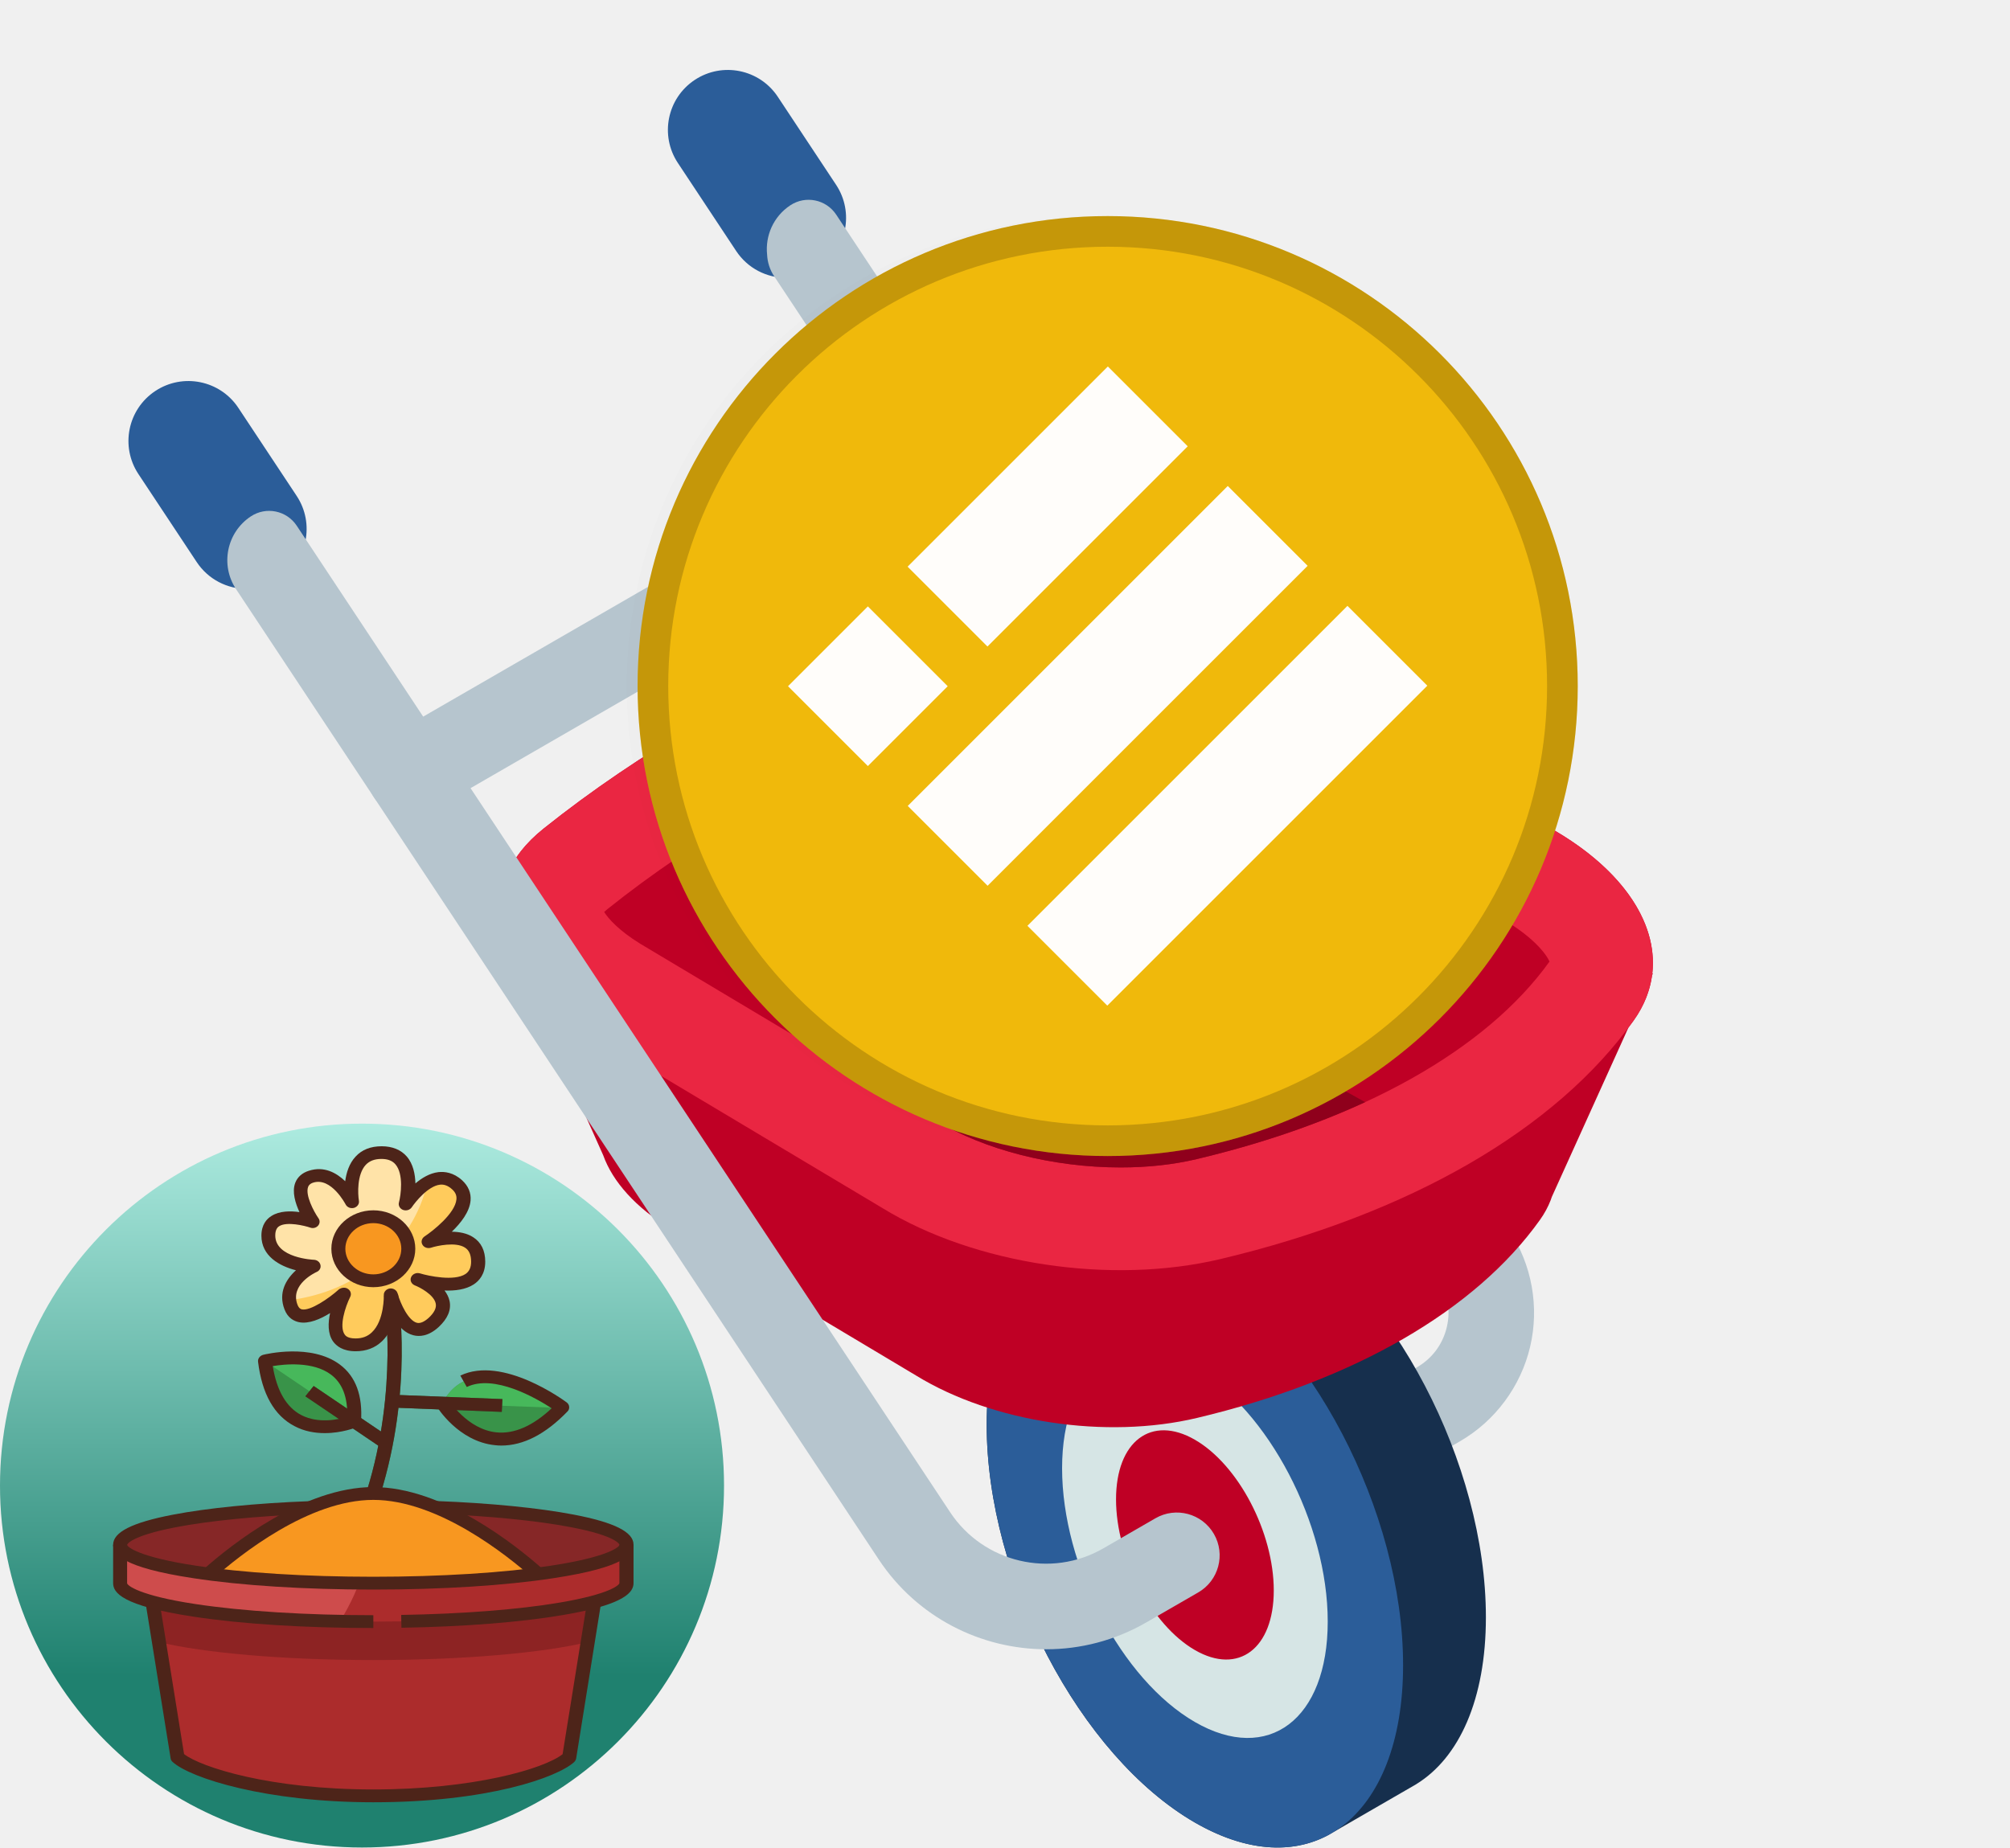
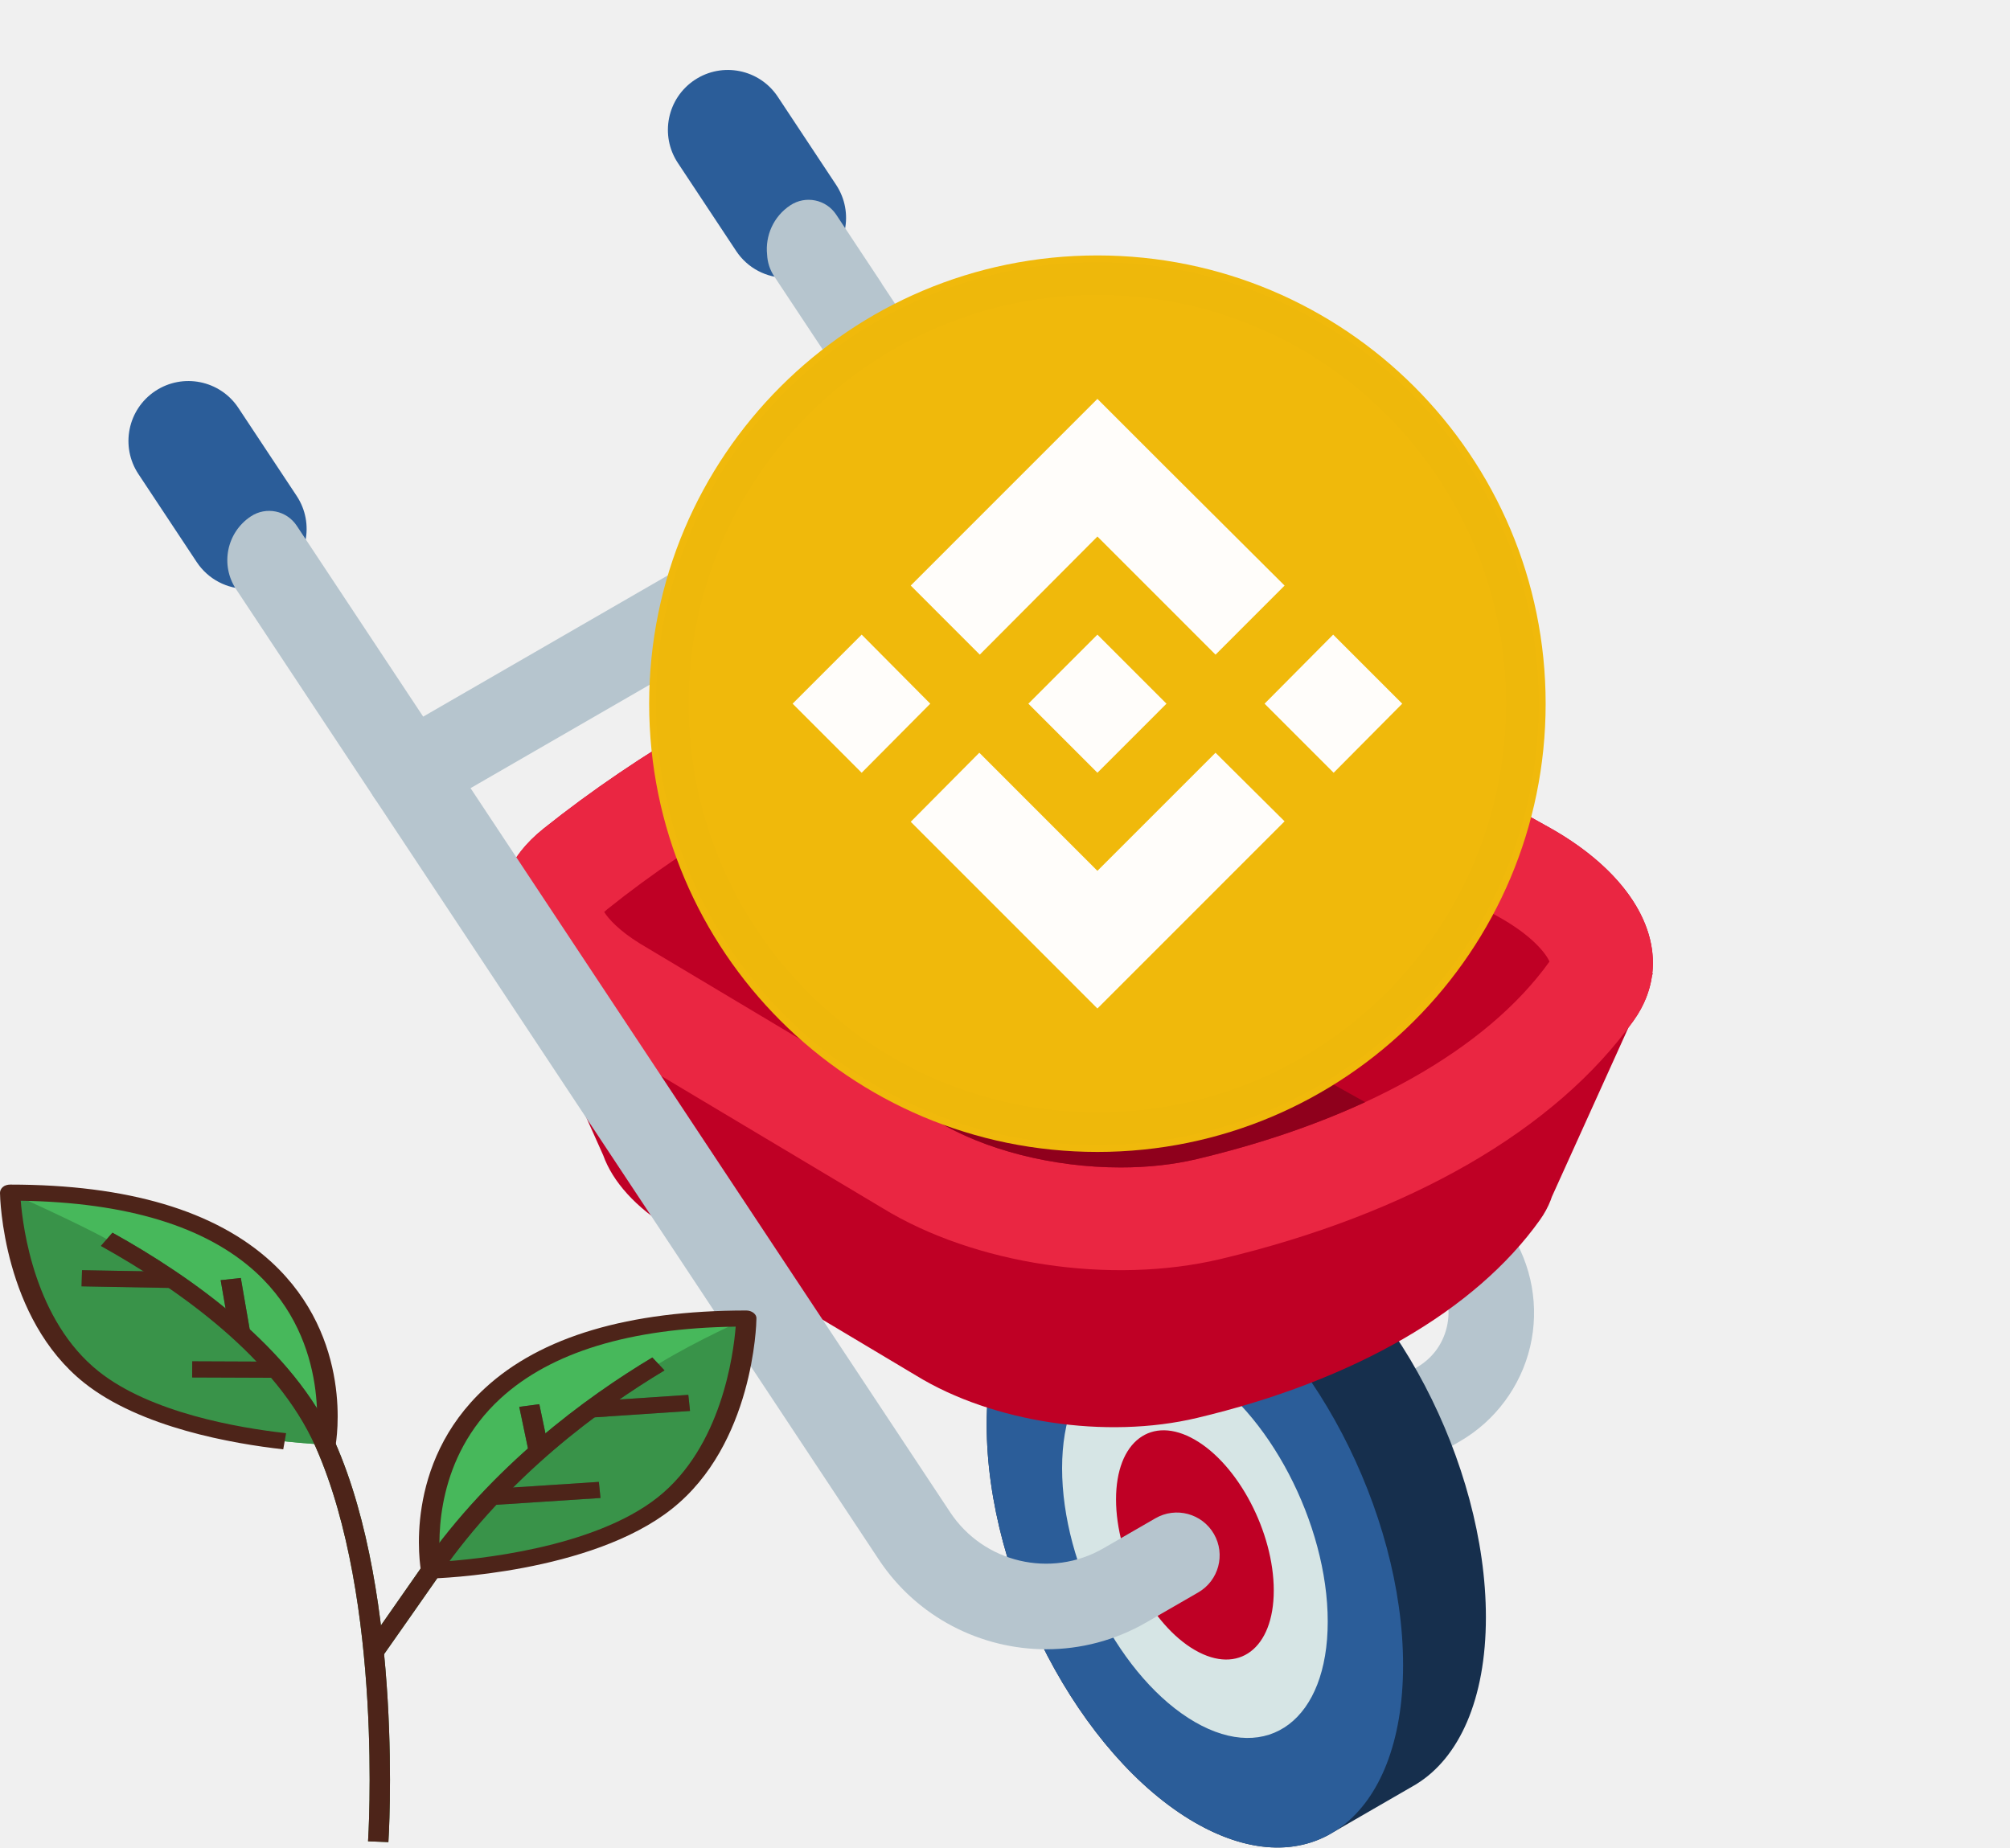
<svg xmlns="http://www.w3.org/2000/svg" width="186" height="171" viewBox="0 0 186 171" fill="none">
  <g clip-path="url(#clip0)">
    <path d="M72.752 25.716C70.953 25.716 69.19 24.843 68.124 23.232L62.729 15.085C61.037 12.531 61.736 9.089 64.29 7.397C66.844 5.706 70.285 6.405 71.976 8.959L77.37 17.105C79.061 19.659 78.364 23.101 75.81 24.793C74.868 25.417 73.803 25.716 72.752 25.716Z" fill="#2B5D99" />
-     <path d="M139.67 113.896L81.588 26.243L81.598 26.237L77.379 19.865C76.444 18.454 74.542 18.068 73.132 19.003C71.568 20.038 70.802 21.823 70.986 23.569C71.019 24.26 71.227 24.95 71.637 25.569L133.068 118.274C133.967 119.63 134.257 121.249 133.884 122.833C133.511 124.417 132.531 125.738 131.122 126.551L110.27 138.594C108.375 139.687 107.726 142.111 108.819 144.006C109.553 145.277 110.885 145.987 112.254 145.987C112.925 145.987 113.607 145.816 114.23 145.456L135.083 133.413C138.356 131.523 140.731 128.328 141.595 124.647C142.461 120.966 141.76 117.048 139.67 113.896Z" fill="#B6C5CE" />
+     <path d="M139.67 113.896L81.588 26.243L81.598 26.237L77.379 19.865C76.444 18.454 74.542 18.068 73.132 19.003C71.568 20.038 70.802 21.823 70.986 23.57C71.019 24.26 71.227 24.95 71.637 25.569L133.068 118.274C133.967 119.63 134.257 121.249 133.884 122.833C133.511 124.417 132.531 125.738 131.122 126.551L110.27 138.594C108.375 139.687 107.726 142.111 108.819 144.006C109.553 145.277 110.885 145.987 112.254 145.987C112.925 145.987 113.607 145.816 114.23 145.456L135.083 133.413C138.356 131.523 140.731 128.328 141.595 124.647C142.461 120.966 141.76 117.048 139.67 113.896Z" fill="#B6C5CE" />
    <path d="M22.833 54.508C21.035 54.508 19.272 53.636 18.204 52.024L12.809 43.878C11.118 41.323 11.818 37.882 14.37 36.19C16.925 34.499 20.366 35.198 22.056 37.751L27.451 45.897C29.143 48.452 28.444 51.894 25.89 53.586C24.948 54.21 23.885 54.508 22.833 54.508Z" fill="#2B5D99" />
    <path d="M137.501 149.686C137.501 135.496 128.875 119.009 118.235 112.865C113.234 109.977 108.679 109.888 105.254 112.077V112.075L97.673 116.456L97.676 116.458C93.765 118.901 91.306 124.29 91.306 131.867C91.306 146.057 99.931 162.542 110.571 168.688C115.245 171.385 119.528 171.64 122.863 169.876L122.862 169.878L131.07 165.133H131.063C135.013 162.708 137.501 157.304 137.501 149.686Z" fill="#162F4D" />
    <path d="M129.838 154.12C129.838 168.31 121.213 174.832 110.572 168.688C99.932 162.542 91.306 146.057 91.306 131.867C91.306 117.676 99.932 111.153 110.572 117.299C121.213 123.443 129.838 139.928 129.838 154.12Z" fill="#2B5D99" />
    <path d="M122.865 150.09C122.865 159.144 117.362 163.305 110.574 159.385C103.785 155.465 98.283 144.947 98.283 135.895C98.283 126.842 103.786 122.681 110.574 126.601C117.362 130.521 122.865 141.037 122.865 150.09Z" fill="#D6E5E5" />
    <path d="M117.871 147.208C117.871 152.583 114.605 155.055 110.574 152.726C106.543 150.399 103.275 144.154 103.275 138.778C103.275 133.402 106.543 130.932 110.574 133.259C114.605 135.587 117.871 141.832 117.871 147.208Z" fill="#BF0025" />
    <path d="M152.958 90.093L152.899 90.09C153.445 85.274 149.902 80.146 143.023 76.399L114.726 60.601C105.172 55.399 91.449 54.418 82.199 58.275C69.909 63.403 59.172 69.604 50.293 76.702C47.015 79.322 45.759 82.565 46.39 85.84H46.389L46.39 85.841C46.667 87.28 47.31 88.725 48.305 90.125L55.821 106.932C56.692 109.36 58.805 111.755 62.085 113.764L84.801 127.333C91.867 131.66 102.352 133.239 110.76 131.242C125.294 127.787 136.523 121.303 142.504 112.909C142.924 112.32 143.25 111.714 143.49 111.096L143.493 111.089C143.532 110.986 143.567 110.882 143.602 110.779L150.687 95.116C150.851 94.897 151.015 94.677 151.173 94.456C152.125 93.122 152.682 91.713 152.876 90.273L152.958 90.093Z" fill="#BF0025" />
    <path d="M50.293 76.702C43.612 82.043 45.311 89.967 54.32 95.484L81.677 111.826C90.188 117.039 102.815 118.939 112.941 116.534C130.446 112.374 143.971 104.564 151.173 94.455C155.34 88.608 152.047 81.315 143.023 76.399L114.724 60.601C105.172 55.399 91.448 54.418 82.199 58.275C69.909 63.403 59.172 69.604 50.293 76.702Z" fill="#EA2642" />
    <path d="M95.215 65.438C100.606 65.438 106.043 66.712 110.142 68.932L138.39 84.704L138.478 84.752C141.86 86.593 143.094 88.335 143.388 88.998C137.523 97.181 125.935 103.673 110.747 107.282C108.586 107.795 106.215 108.055 103.699 108.055C97.456 108.055 91.08 106.433 86.643 103.716L86.598 103.688L86.553 103.662L59.246 87.35C57.251 86.122 56.287 85.014 55.909 84.41C55.992 84.33 56.099 84.236 56.23 84.13C64.416 77.584 74.385 71.839 85.86 67.053C88.358 66.011 91.679 65.438 95.215 65.438Z" fill="#BF0025" />
    <path d="M86.598 103.689L86.643 103.716C91.079 106.433 97.455 108.055 103.699 108.055C106.215 108.055 108.585 107.795 110.746 107.282C116.494 105.916 121.724 104.137 126.326 102.01L110.141 92.975C106.043 90.753 100.605 89.48 95.214 89.48C91.679 89.48 88.357 90.054 85.86 91.094C81.869 92.76 78.066 94.543 74.45 96.433L86.553 103.662L86.598 103.689Z" fill="#8F001C" />
    <path d="M112.332 141.978C111.238 140.082 108.816 139.433 106.921 140.527L102.102 143.31C97.248 146.114 91.022 144.646 87.928 139.974L31.677 55.029L27.458 48.658C26.523 47.247 24.622 46.86 23.212 47.795C20.974 49.277 20.362 52.293 21.844 54.53L25.073 59.405L81.323 144.35C84.872 149.71 90.78 152.652 96.819 152.652C99.971 152.652 103.159 151.85 106.063 150.173L110.883 147.39C112.777 146.296 113.427 143.872 112.332 141.978Z" fill="#B6C5CE" />
    <path d="M37.918 75.586C36.549 75.586 35.218 74.876 34.485 73.604C33.391 71.71 34.039 69.286 35.934 68.192L85.832 39.377C87.727 38.282 90.151 38.932 91.244 40.826C92.338 42.722 91.689 45.146 89.794 46.239L39.896 75.055C39.272 75.415 38.591 75.586 37.918 75.586Z" fill="#B6C5CE" />
+     <path d="M101.551 106.62C124.459 106.62 143.03 88.045 143.03 65.131C143.03 42.218 124.459 23.642 101.551 23.642C78.643 23.642 60.072 42.218 60.072 65.131C60.072 88.045 78.643 106.62 101.551 106.62Z" fill="#F0B90B" />
+     <path d="M86.084 65.131L79.737 71.524L73.347 65.131L79.737 58.739L86.084 65.131ZM101.552 49.659L112.483 60.592L118.873 54.2L107.944 43.311L101.552 36.919L84.276 54.198L90.666 60.59L101.552 49.659ZM123.367 58.739L117.021 65.131L123.412 71.524L129.758 65.131L123.367 58.739ZM101.552 80.604L90.623 69.671L84.277 76.063L101.552 93.344L118.872 76.02L112.481 69.672L101.552 80.604ZM101.552 71.524L107.943 65.131L101.552 58.739L95.162 65.131L101.552 71.524Z" fill="#FFFDFA" />
    <g style="mix-blend-mode:multiply" opacity="0.1">
      <g style="mix-blend-mode:multiply" opacity="0.1">
        <path d="M101.551 104.474C123.274 104.474 140.884 86.86 140.884 65.131C140.884 43.403 123.274 25.788 101.551 25.788C79.828 25.788 62.218 43.403 62.218 65.131C62.218 86.86 79.828 104.474 101.551 104.474Z" stroke="#191326" stroke-width="3" />
      </g>
    </g>
-     <g style="mix-blend-mode:multiply" opacity="0.2">
-       <g style="mix-blend-mode:multiply" opacity="0.2">
-         <g style="mix-blend-mode:multiply" opacity="0.2">
-           <path fill-rule="evenodd" clip-rule="evenodd" d="M101.5 104.163C123.958 104.163 142.163 85.958 142.163 63.5C142.163 41.042 123.958 22.837 101.5 22.837C79.042 22.837 60.837 41.042 60.837 63.5C60.837 85.958 79.042 104.163 101.5 104.163ZM101.5 107C125.524 107 145 87.524 145 63.5C145 39.476 125.524 20 101.5 20C77.476 20 58 39.476 58 63.5C58 87.524 77.476 107 101.5 107Z" fill="#191326" />
-         </g>
-       </g>
-     </g>
-     <path d="M33.5 171C52.002 171 67 156.002 67 137.5C67 118.998 52.002 104 33.5 104C14.998 104 0 118.998 0 137.5C0 156.002 14.998 171 33.5 171Z" fill="url(#paint0_linear)" />
-     <path d="M24.515 125.982C24.515 125.982 33.33 123.776 32.761 131.555C32.761 131.555 25.563 134.52 24.515 125.982Z" fill="#399349" />
-     <path d="M52.023 130.286C52.023 130.286 43.868 124.203 40.955 129.859C40.942 129.859 45.356 137.105 52.023 130.286Z" fill="#399349" />
-     <path d="M24.515 125.982L32.761 131.555C33.33 123.764 24.515 125.982 24.515 125.982Z" fill="#47B85B" />
-     <path d="M51.984 130.322C51.997 130.31 52.01 130.298 52.023 130.286C52.023 130.286 43.868 124.203 40.955 129.859C40.955 129.859 40.968 129.871 40.981 129.907L51.984 130.322Z" fill="#47B85B" />
-     <path d="M29.025 128.283L36.081 133.059L35.312 134.013L28.256 129.236L29.025 128.283Z" fill="#2B6E37" />
-     <path d="M36.157 129.089L46.49 129.496L46.434 130.681L36.102 130.274L36.157 129.089Z" fill="#2B6E37" />
-     <path d="M34.987 138.967L33.744 138.635L33.925 138.066C36.916 128.508 35.556 120.016 35.544 119.933L35.44 119.352L36.721 119.174L36.825 119.755C36.89 120.111 38.249 128.579 35.181 138.386L34.987 138.967Z" fill="#2B6E37" />
-     <path d="M55.26 146.533H13.835L16.424 162.662C17.848 163.966 24.541 166.22 34.547 166.22C44.554 166.22 51.117 164.085 52.671 162.662L55.26 146.533Z" fill="#AC2C2C" />
-     <path d="M14.715 151.989C18.858 152.985 26.198 153.649 34.547 153.649C42.897 153.649 50.237 152.985 54.379 151.989L55.26 146.533H13.835L14.715 151.989Z" fill="#8D2323" />
-     <path d="M34.547 139.418C21.602 139.418 11.116 141.007 11.116 142.976V146.533C11.116 148.502 21.602 150.091 34.547 150.091C47.492 150.091 57.978 148.502 57.978 146.533V142.976C57.978 141.007 47.492 139.418 34.547 139.418Z" fill="#AC2C2C" />
-     <path fill-rule="evenodd" clip-rule="evenodd" d="M34.547 139.418C21.602 139.418 11.116 141.007 11.116 142.976V146.533C11.116 148.336 19.984 149.83 31.466 150.056C33.421 146.925 34.547 143.296 34.547 139.418Z" fill="#CE4C4C" />
-     <path d="M34.547 146.533C47.488 146.533 57.978 144.941 57.978 142.976C57.978 141.011 47.488 139.418 34.547 139.418C21.607 139.418 11.116 141.011 11.116 142.976C11.116 144.941 21.607 146.533 34.547 146.533Z" fill="#862727" />
-     <path d="M24.838 114.371C24.838 117.075 29.032 117.218 29.032 117.218C29.032 117.218 26.003 118.57 26.935 120.989C27.867 123.408 31.828 119.779 31.828 119.779C31.828 119.779 29.498 124.475 32.916 124.475C36.333 124.475 36.178 119.85 36.178 119.85C36.178 119.85 37.537 124.796 40.139 122.412C42.741 120.028 38.663 118.427 38.663 118.427C38.663 118.427 44.256 120.135 44.256 116.791C44.256 113.446 39.673 114.941 39.673 114.941C39.673 114.941 44.566 111.739 42.314 109.675C40.062 107.612 37.576 111.454 37.576 111.454C37.576 111.454 38.819 106.687 35.324 106.687C31.828 106.687 32.605 111.241 32.605 111.241C32.605 111.241 31.052 108.205 28.799 108.916C26.547 109.628 28.954 113.091 28.954 113.091C28.954 113.091 24.838 111.668 24.838 114.371Z" fill="#FFE3A8" />
-     <path d="M49.797 145.68C45.706 146.213 40.373 146.533 34.547 146.533C28.722 146.533 23.389 146.213 19.298 145.68C20.942 144.221 24.579 141.244 28.735 139.536C30.625 138.754 32.606 138.244 34.56 138.244C36.515 138.244 38.496 138.766 40.386 139.536C44.515 141.244 48.166 144.221 49.797 145.68Z" fill="#F89720" />
-     <path d="M39.674 114.941C39.674 114.941 44.567 111.739 42.315 109.675C41.37 108.809 40.373 108.987 39.544 109.485C38.263 115.178 33.137 119.578 26.768 120.337C26.794 120.55 26.845 120.764 26.936 121.001C27.868 123.42 31.829 119.791 31.829 119.791C31.829 119.791 29.499 124.487 32.917 124.487C36.334 124.487 36.179 119.862 36.179 119.862C36.179 119.862 37.538 124.807 40.14 122.424C42.742 120.04 38.664 118.439 38.664 118.439C38.664 118.439 44.257 120.135 44.257 116.791C44.257 113.446 39.674 114.941 39.674 114.941Z" fill="#FFCB5C" />
-     <path d="M34.547 118.546C36.334 118.546 37.783 117.218 37.783 115.581C37.783 113.944 36.334 112.616 34.547 112.616C32.76 112.616 31.311 113.944 31.311 115.581C31.311 117.218 32.76 118.546 34.547 118.546Z" fill="#F89720" />
-     <path d="M34.547 119.139C32.411 119.139 30.663 117.538 30.663 115.581C30.663 113.624 32.411 112.023 34.547 112.023C36.683 112.023 38.43 113.624 38.43 115.581C38.43 117.538 36.683 119.139 34.547 119.139ZM34.547 113.209C33.123 113.209 31.958 114.277 31.958 115.581C31.958 116.886 33.123 117.953 34.547 117.953C35.971 117.953 37.136 116.886 37.136 115.581C37.136 114.277 35.971 113.209 34.547 113.209Z" fill="#4D2419" />
-     <path d="M32.916 125.068C31.712 125.068 31.116 124.57 30.818 124.155C30.314 123.432 30.352 122.424 30.547 121.534C29.653 122.092 28.566 122.566 27.66 122.376C27.22 122.281 26.637 122.009 26.326 121.19C25.731 119.649 26.469 118.404 27.388 117.573C25.847 117.182 24.19 116.245 24.19 114.371C24.19 113.34 24.695 112.806 25.122 112.545C25.86 112.071 26.883 112.071 27.712 112.189C27.336 111.371 27 110.316 27.323 109.474C27.53 108.94 27.97 108.549 28.592 108.359C30.003 107.908 31.142 108.56 31.945 109.331C32.048 108.549 32.307 107.695 32.903 107.054C33.485 106.414 34.301 106.094 35.323 106.094C36.307 106.094 37.11 106.426 37.641 107.042C38.236 107.73 38.417 108.679 38.443 109.533C39.026 109.035 39.764 108.584 40.566 108.489C41.123 108.43 41.951 108.501 42.767 109.248C43.336 109.77 43.608 110.422 43.544 111.122C43.453 112.177 42.637 113.209 41.809 114.004C42.495 114.016 43.207 114.134 43.789 114.514C44.527 114.988 44.903 115.759 44.903 116.779C44.903 117.929 44.333 118.558 43.841 118.878C43.103 119.364 42.094 119.483 41.136 119.447C41.356 119.732 41.524 120.064 41.602 120.42C41.77 121.238 41.434 122.044 40.592 122.827C39.634 123.705 38.793 123.728 38.249 123.586C37.498 123.396 36.928 122.803 36.501 122.139C36.281 122.851 35.932 123.586 35.349 124.143C34.702 124.76 33.886 125.068 32.916 125.068ZM31.828 119.186C31.958 119.186 32.087 119.222 32.191 119.293C32.45 119.459 32.54 119.767 32.411 120.028C31.932 120.989 31.375 122.78 31.893 123.515C31.958 123.61 32.152 123.882 32.903 123.882C33.511 123.882 34.003 123.705 34.404 123.325C35.582 122.222 35.517 119.886 35.517 119.862C35.505 119.566 35.751 119.305 36.074 119.257C36.398 119.222 36.709 119.412 36.786 119.696C37.071 120.716 37.809 122.246 38.586 122.436C38.883 122.507 39.246 122.353 39.66 121.985C40.178 121.511 40.411 121.048 40.32 120.645C40.152 119.827 38.831 119.139 38.391 118.973C38.068 118.842 37.912 118.51 38.042 118.214C38.171 117.917 38.521 117.763 38.857 117.858C39.673 118.107 42.042 118.605 43.078 117.917C43.427 117.68 43.595 117.312 43.595 116.779C43.595 116.15 43.414 115.723 43.026 115.474C42.171 114.917 40.424 115.308 39.88 115.486C39.569 115.581 39.233 115.462 39.09 115.202C38.935 114.941 39.026 114.62 39.285 114.443C40.061 113.933 42.12 112.308 42.236 111.015C42.275 110.66 42.145 110.351 41.835 110.078C41.472 109.746 41.097 109.604 40.709 109.651C39.608 109.782 38.443 111.241 38.106 111.739C37.938 111.988 37.602 112.094 37.304 111.988C37.006 111.881 36.838 111.585 36.916 111.3C37.097 110.624 37.369 108.667 36.592 107.766C36.307 107.434 35.88 107.268 35.297 107.268C34.663 107.268 34.197 107.446 33.848 107.813C33.019 108.703 33.11 110.517 33.213 111.134C33.265 111.43 33.071 111.703 32.76 111.798C32.45 111.881 32.126 111.751 31.983 111.478C31.971 111.454 30.65 108.928 28.98 109.462C28.657 109.568 28.566 109.723 28.514 109.853C28.229 110.6 29.032 112.13 29.472 112.759C29.627 112.972 29.602 113.257 29.433 113.446C29.252 113.648 28.967 113.719 28.708 113.624C28.191 113.446 26.547 113.043 25.834 113.494C25.744 113.553 25.472 113.731 25.472 114.348C25.472 116.447 29.006 116.601 29.045 116.601C29.343 116.613 29.589 116.803 29.653 117.075C29.718 117.348 29.576 117.609 29.304 117.728C29.2 117.775 26.805 118.878 27.53 120.763C27.673 121.131 27.854 121.167 27.932 121.19C28.708 121.356 30.43 120.182 31.362 119.34C31.491 119.246 31.66 119.186 31.828 119.186Z" fill="#4D2419" />
-     <path d="M30.055 132.646C29.161 132.646 28.177 132.492 27.245 131.994C25.381 131.022 24.242 129.017 23.88 126.041C23.841 125.756 24.048 125.483 24.346 125.4C24.527 125.353 28.799 124.309 31.453 126.302C32.928 127.405 33.576 129.184 33.407 131.591C33.394 131.804 33.239 132.006 33.032 132.089C32.941 132.125 31.66 132.646 30.055 132.646ZM25.239 126.444C25.614 128.721 26.495 130.251 27.88 130.974C29.472 131.804 31.362 131.377 32.126 131.14C32.191 129.338 31.686 128.021 30.624 127.227C28.98 125.993 26.365 126.254 25.239 126.444Z" fill="#4D2419" />
-     <path d="M46.391 133.797C46.184 133.797 45.99 133.785 45.796 133.761C42.417 133.417 40.462 130.263 40.385 130.132L41.511 129.551C41.524 129.575 43.233 132.302 45.938 132.575C47.569 132.741 49.291 131.994 51.052 130.346C49.615 129.409 45.731 127.156 43.194 128.377L42.598 127.322C46.508 125.436 52.191 129.622 52.437 129.8C52.579 129.907 52.657 130.049 52.67 130.215C52.683 130.381 52.631 130.535 52.502 130.654C50.469 132.753 48.424 133.797 46.391 133.797Z" fill="#4D2419" />
-     <path d="M29.025 128.283L36.081 133.059L35.312 134.013L28.256 129.236L29.025 128.283Z" fill="#4D2419" />
-     <path d="M36.157 129.089L46.49 129.496L46.434 130.681L36.102 130.274L36.157 129.089Z" fill="#4D2419" />
-     <path d="M35.169 138.398L33.926 138.066C36.916 128.508 35.557 120.016 35.544 119.933L36.825 119.755C36.877 120.111 38.236 128.579 35.169 138.398Z" fill="#4D2419" />
-     <path d="M34.547 147.126C28.256 147.126 22.327 146.759 17.873 146.071C11.232 145.063 10.469 143.83 10.469 142.976H11.763C11.763 143.177 12.838 144.114 18.081 144.909C22.469 145.573 28.32 145.94 34.547 145.94C40.773 145.94 46.612 145.573 51.013 144.909C56.256 144.114 57.331 143.177 57.331 142.976H58.625C58.625 143.83 57.861 145.063 51.22 146.071C46.767 146.759 40.838 147.126 34.547 147.126Z" fill="#4D2419" />
-     <path d="M37.149 150.66L37.123 149.474C42.78 149.38 48.01 148.976 51.829 148.324C56.386 147.553 57.318 146.711 57.318 146.522V142.964C57.318 142.952 57.059 142.157 52.826 141.351C49.68 140.746 45.24 140.307 40.334 140.118L40.385 138.932C45.369 139.121 49.887 139.572 53.097 140.189C56.864 140.912 58.625 141.802 58.625 142.964V146.522C58.625 147.316 57.952 148.502 52.075 149.486C48.178 150.15 42.884 150.566 37.149 150.66Z" fill="#4D2419" />
-     <path d="M34.547 150.684C28.256 150.684 22.327 150.316 17.873 149.629C11.232 148.621 10.469 147.387 10.469 146.533V142.976C10.469 141.813 12.216 140.924 15.97 140.201C19.168 139.584 23.673 139.133 28.644 138.944L28.696 140.129C23.789 140.319 19.362 140.758 16.229 141.363C12.022 142.181 11.763 142.964 11.763 142.976V146.533C11.763 146.735 12.838 147.672 18.081 148.466C22.469 149.131 28.32 149.498 34.547 149.498V150.684Z" fill="#4D2419" />
-     <path d="M34.547 166.813C24.643 166.813 17.614 164.583 15.97 163.077C15.867 162.982 15.802 162.875 15.789 162.745L13.472 148.36L14.753 148.182L17.032 162.353C18.611 163.575 25.006 165.627 34.547 165.627C43.789 165.627 50.314 163.729 52.061 162.365L54.34 148.194L55.621 148.372L53.317 162.757C53.291 162.887 53.227 162.994 53.136 163.089C51.557 164.524 45.11 166.813 34.547 166.813Z" fill="#4D2419" />
-     <path d="M49.357 146.106C46.897 143.924 40.515 138.825 34.547 138.825C28.579 138.825 22.21 143.913 19.751 146.095L18.845 145.241C21.421 142.952 28.113 137.639 34.547 137.639C40.981 137.639 47.674 142.964 50.25 145.253L49.357 146.106Z" fill="#4D2419" />
-     <path d="M102.5 107C126.524 107 146 87.524 146 63.5C146 39.476 126.524 20 102.5 20C78.476 20 59 39.476 59 63.5C59 87.524 78.476 107 102.5 107Z" fill="#F0B90B" />
-     <path fill-rule="evenodd" clip-rule="evenodd" d="M83.987 52.451L102.518 33.92L109.907 41.309L91.376 59.84L83.987 52.451V52.451ZM84 74.595L113.615 44.981L121.004 52.37L91.389 81.984L84 74.595ZM124.69 56.077L95.076 85.691L102.465 93.08L132.079 63.465L124.69 56.076V56.077ZM72.92 63.515L80.309 56.126L87.698 63.515L80.309 70.904L72.92 63.515Z" fill="#FFFDFA" />
-     <g style="mix-blend-mode:multiply" opacity="0.2">
-       <path d="M102.5 105.582C125.741 105.582 144.582 86.741 144.582 63.5C144.582 40.259 125.741 21.418 102.5 21.418C79.259 21.418 60.418 40.259 60.418 63.5C60.418 86.741 79.259 105.582 102.5 105.582Z" stroke="#191326" stroke-width="2.837" />
-     </g>
+     <path d="M39.891 145.353C39.891 145.353 35.563 122.043 69.057 122.043C69.057 122.043 68.869 133.28 61.53 139.122C54.192 144.964 39.891 145.353 39.891 145.353Z" fill="#47B85B" />
+     <path d="M69.057 122.043C69.057 122.043 68.868 133.295 61.53 139.122C54.191 144.95 39.891 145.353 39.891 145.353C46.232 136.223 54.775 130.008 60.928 126.242C64.541 124.031 69.057 122.043 69.057 122.043Z" fill="#399349" />
+     <path d="M30.107 133.699C30.107 133.699 34.434 110.389 0.941 110.389C0.941 110.389 1.129 121.625 8.468 127.468C15.806 133.31 30.107 133.699 30.107 133.699Z" fill="#47B85B" />
+     <path d="M30.107 133.699C30.107 133.699 15.787 133.295 8.468 127.468C1.129 121.64 0.941 110.389 0.941 110.389C0.941 110.389 7.339 113.273 9.879 114.692C16.973 118.682 26.362 125.212 30.107 133.699Z" fill="#399349" />
+     <path d="M35.94 170.5L34.058 170.425C34.077 170.201 35.488 148.147 29.222 133.952C25.572 125.659 16.389 119.249 9.333 115.32L10.406 114.094C17.688 118.144 27.171 124.793 30.991 133.459C37.388 147.923 35.959 170.276 35.94 170.5Z" fill="#2B6E37" />
+     <path d="M7.59 117.565L16.001 117.718L15.958 119.213L7.547 119.059L7.59 117.565Z" fill="#2B6E37" />
+     <path d="M22.284 118.286L23.142 123.247L21.277 123.45L20.42 118.489L22.284 118.286Z" fill="#2B6E37" />
+     <path d="M17.789 125.999L25.598 126.031L25.588 127.524L17.78 127.494L17.789 125.999Z" fill="#2B6E37" />
+     <path d="M35.413 153.287L33.776 152.554C35.431 150.194 37.2 147.653 39.063 144.979C45.536 135.685 54.211 129.335 60.364 125.644L61.493 126.84C55.49 130.44 47.023 136.641 40.719 145.711C38.856 148.386 37.069 150.926 35.413 153.287Z" fill="#2B6E37" />
+     <path d="M63.695 129.105L63.853 130.594L54.717 131.205L54.559 129.716L63.695 129.105Z" fill="#2B6E37" />
+     <path d="M49.907 129.969L50.78 134.139L48.925 134.384L48.051 130.215L49.907 129.969Z" fill="#2B6E37" />
+     <path d="M55.415 137.16L55.569 138.649L45.514 139.306L45.359 137.816L55.415 137.16Z" fill="#2B6E37" />
+     <path d="M26.211 134.146C21.564 133.624 13.002 132.144 7.79 127.99C0.282 122.014 0 110.867 0 110.404C0 110.21 0.094 110.015 0.263 109.866C0.433 109.716 0.696 109.642 0.941 109.642C11.817 109.642 19.945 112.062 25.12 116.814C32.778 123.866 31.122 133.399 31.047 133.803L29.184 133.579L30.106 133.683L29.184 133.579C29.203 133.489 30.784 124.3 23.69 117.77C19.042 113.512 11.723 111.285 1.919 111.136C2.126 113.721 3.236 122.238 9.126 126.929C13.943 130.77 22.072 132.159 26.475 132.652L26.211 134.146Z" fill="#4D2419" />
+     <path d="M39.891 146.1C39.421 146.1 39.025 145.831 38.969 145.457C38.894 145.054 37.219 135.521 44.896 128.468C50.052 123.717 58.181 121.296 69.057 121.296C69.301 121.296 69.546 121.371 69.734 121.52C69.922 121.67 70.016 121.849 69.998 122.058C69.998 122.536 69.715 133.668 62.189 139.645C54.681 145.622 40.512 146.085 39.91 146.1H39.891ZM68.078 122.79C58.275 122.925 50.974 125.166 46.327 129.424C40.343 134.908 40.531 142.289 40.738 144.546C43.918 144.352 54.907 143.32 60.872 138.584C66.761 133.907 67.871 125.39 68.078 122.79Z" fill="#4D2419" />
+     <path d="M35.94 170.5L34.058 170.425C34.077 170.201 35.488 148.147 29.222 133.952C25.572 125.659 16.389 119.249 9.333 115.32L10.406 114.094C17.688 118.144 27.171 124.793 30.991 133.459C37.388 147.923 35.959 170.276 35.94 170.5Z" fill="#4D2419" />
+     <path d="M7.59 117.565L16.001 117.718L15.958 119.213L7.547 119.059L7.59 117.565Z" fill="#4D2419" />
+     <path d="M22.284 118.286L23.142 123.247L21.277 123.45L20.42 118.489L22.284 118.286Z" fill="#4D2419" />
+     <path d="M17.789 125.999L25.598 126.031L25.588 127.524L17.78 127.494L17.789 125.999Z" fill="#4D2419" />
+     <path d="M35.413 153.287L33.776 152.554C35.431 150.194 37.2 147.653 39.063 144.979C45.536 135.685 54.211 129.335 60.364 125.644L61.493 126.84C55.49 130.44 47.023 136.641 40.719 145.711C38.856 148.386 37.069 150.926 35.413 153.287Z" fill="#4D2419" />
+     <path d="M63.695 129.105L63.853 130.594L54.717 131.205L54.559 129.716L63.695 129.105Z" fill="#4D2419" />
+     <path d="M49.907 129.969L50.78 134.139L48.925 134.384L48.051 130.215L49.907 129.969Z" fill="#4D2419" />
+     <path d="M55.415 137.16L55.569 138.649L45.514 139.306L45.359 137.816L55.415 137.16Z" fill="#4D2419" />
  </g>
-   <defs>
-     <linearGradient id="paint0_linear" x1="33.5" y1="104" x2="33.5" y2="171" gradientUnits="userSpaceOnUse">
-       <stop stop-color="#ADEBE0" />
-       <stop offset="0.762" stop-color="#1F816F" />
-     </linearGradient>
-     <clipPath id="clip0">
-       <rect width="186" height="171" fill="white" />
-     </clipPath>
-   </defs>
</svg>
